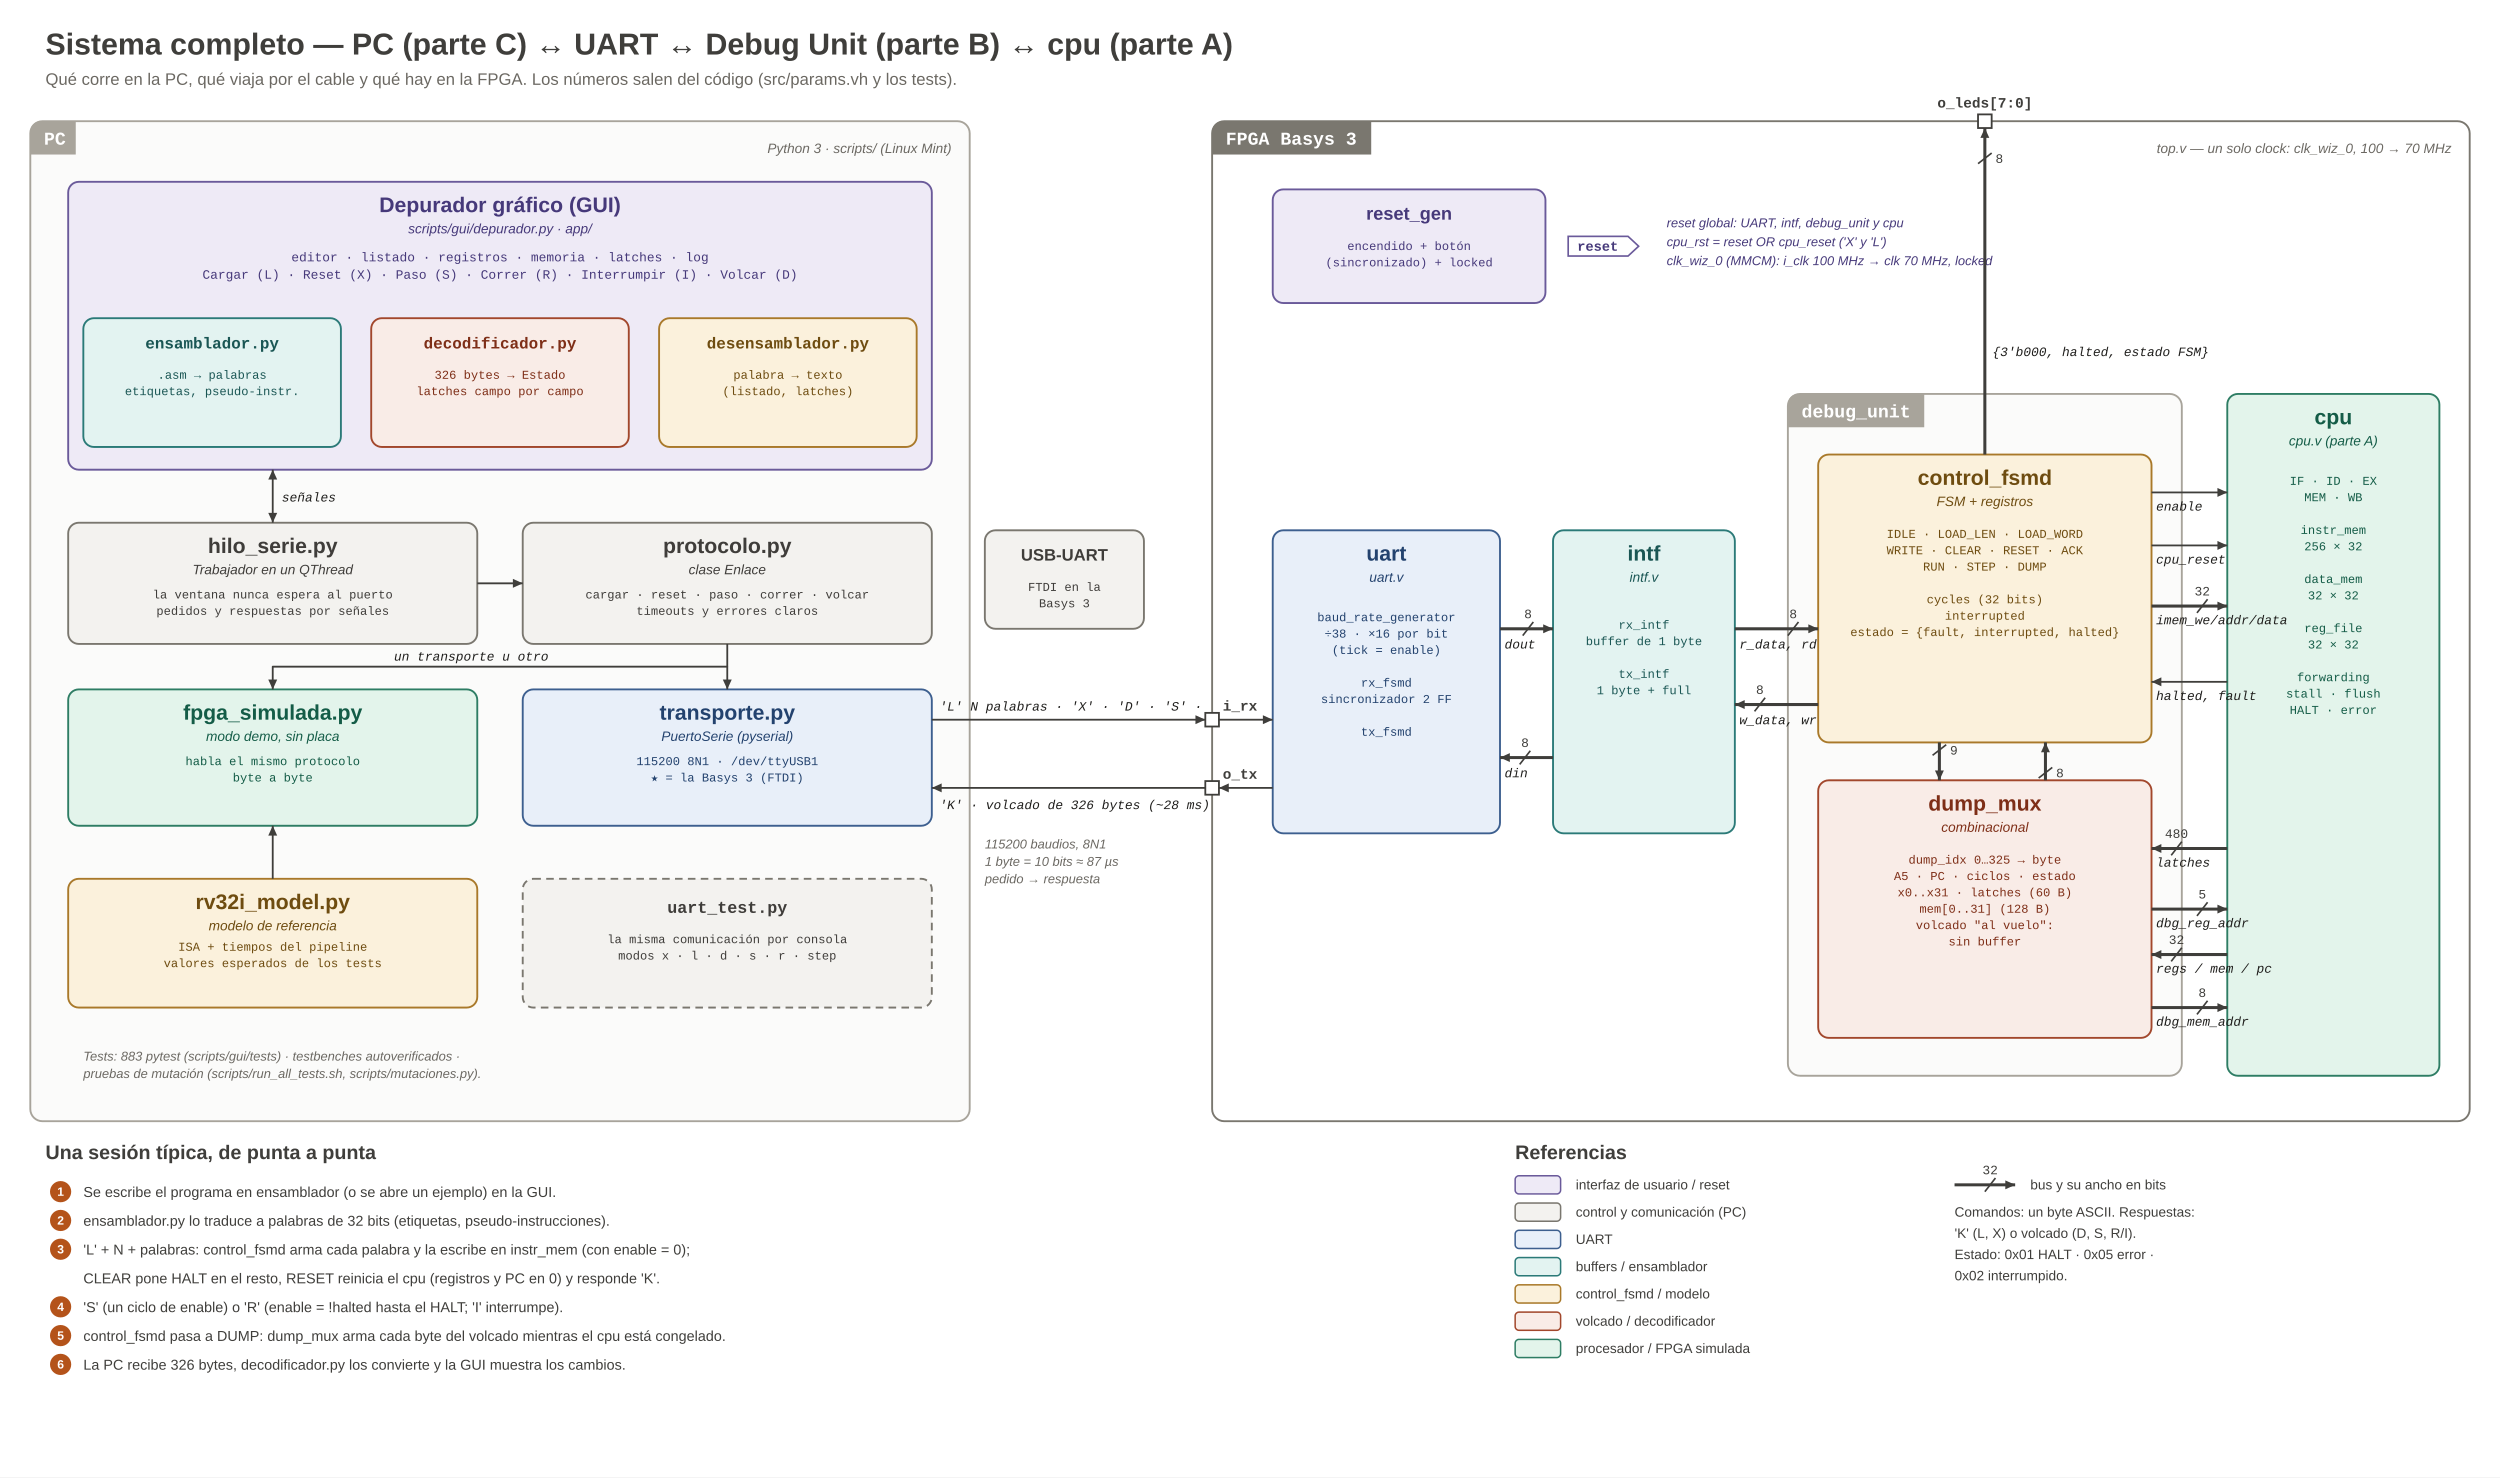
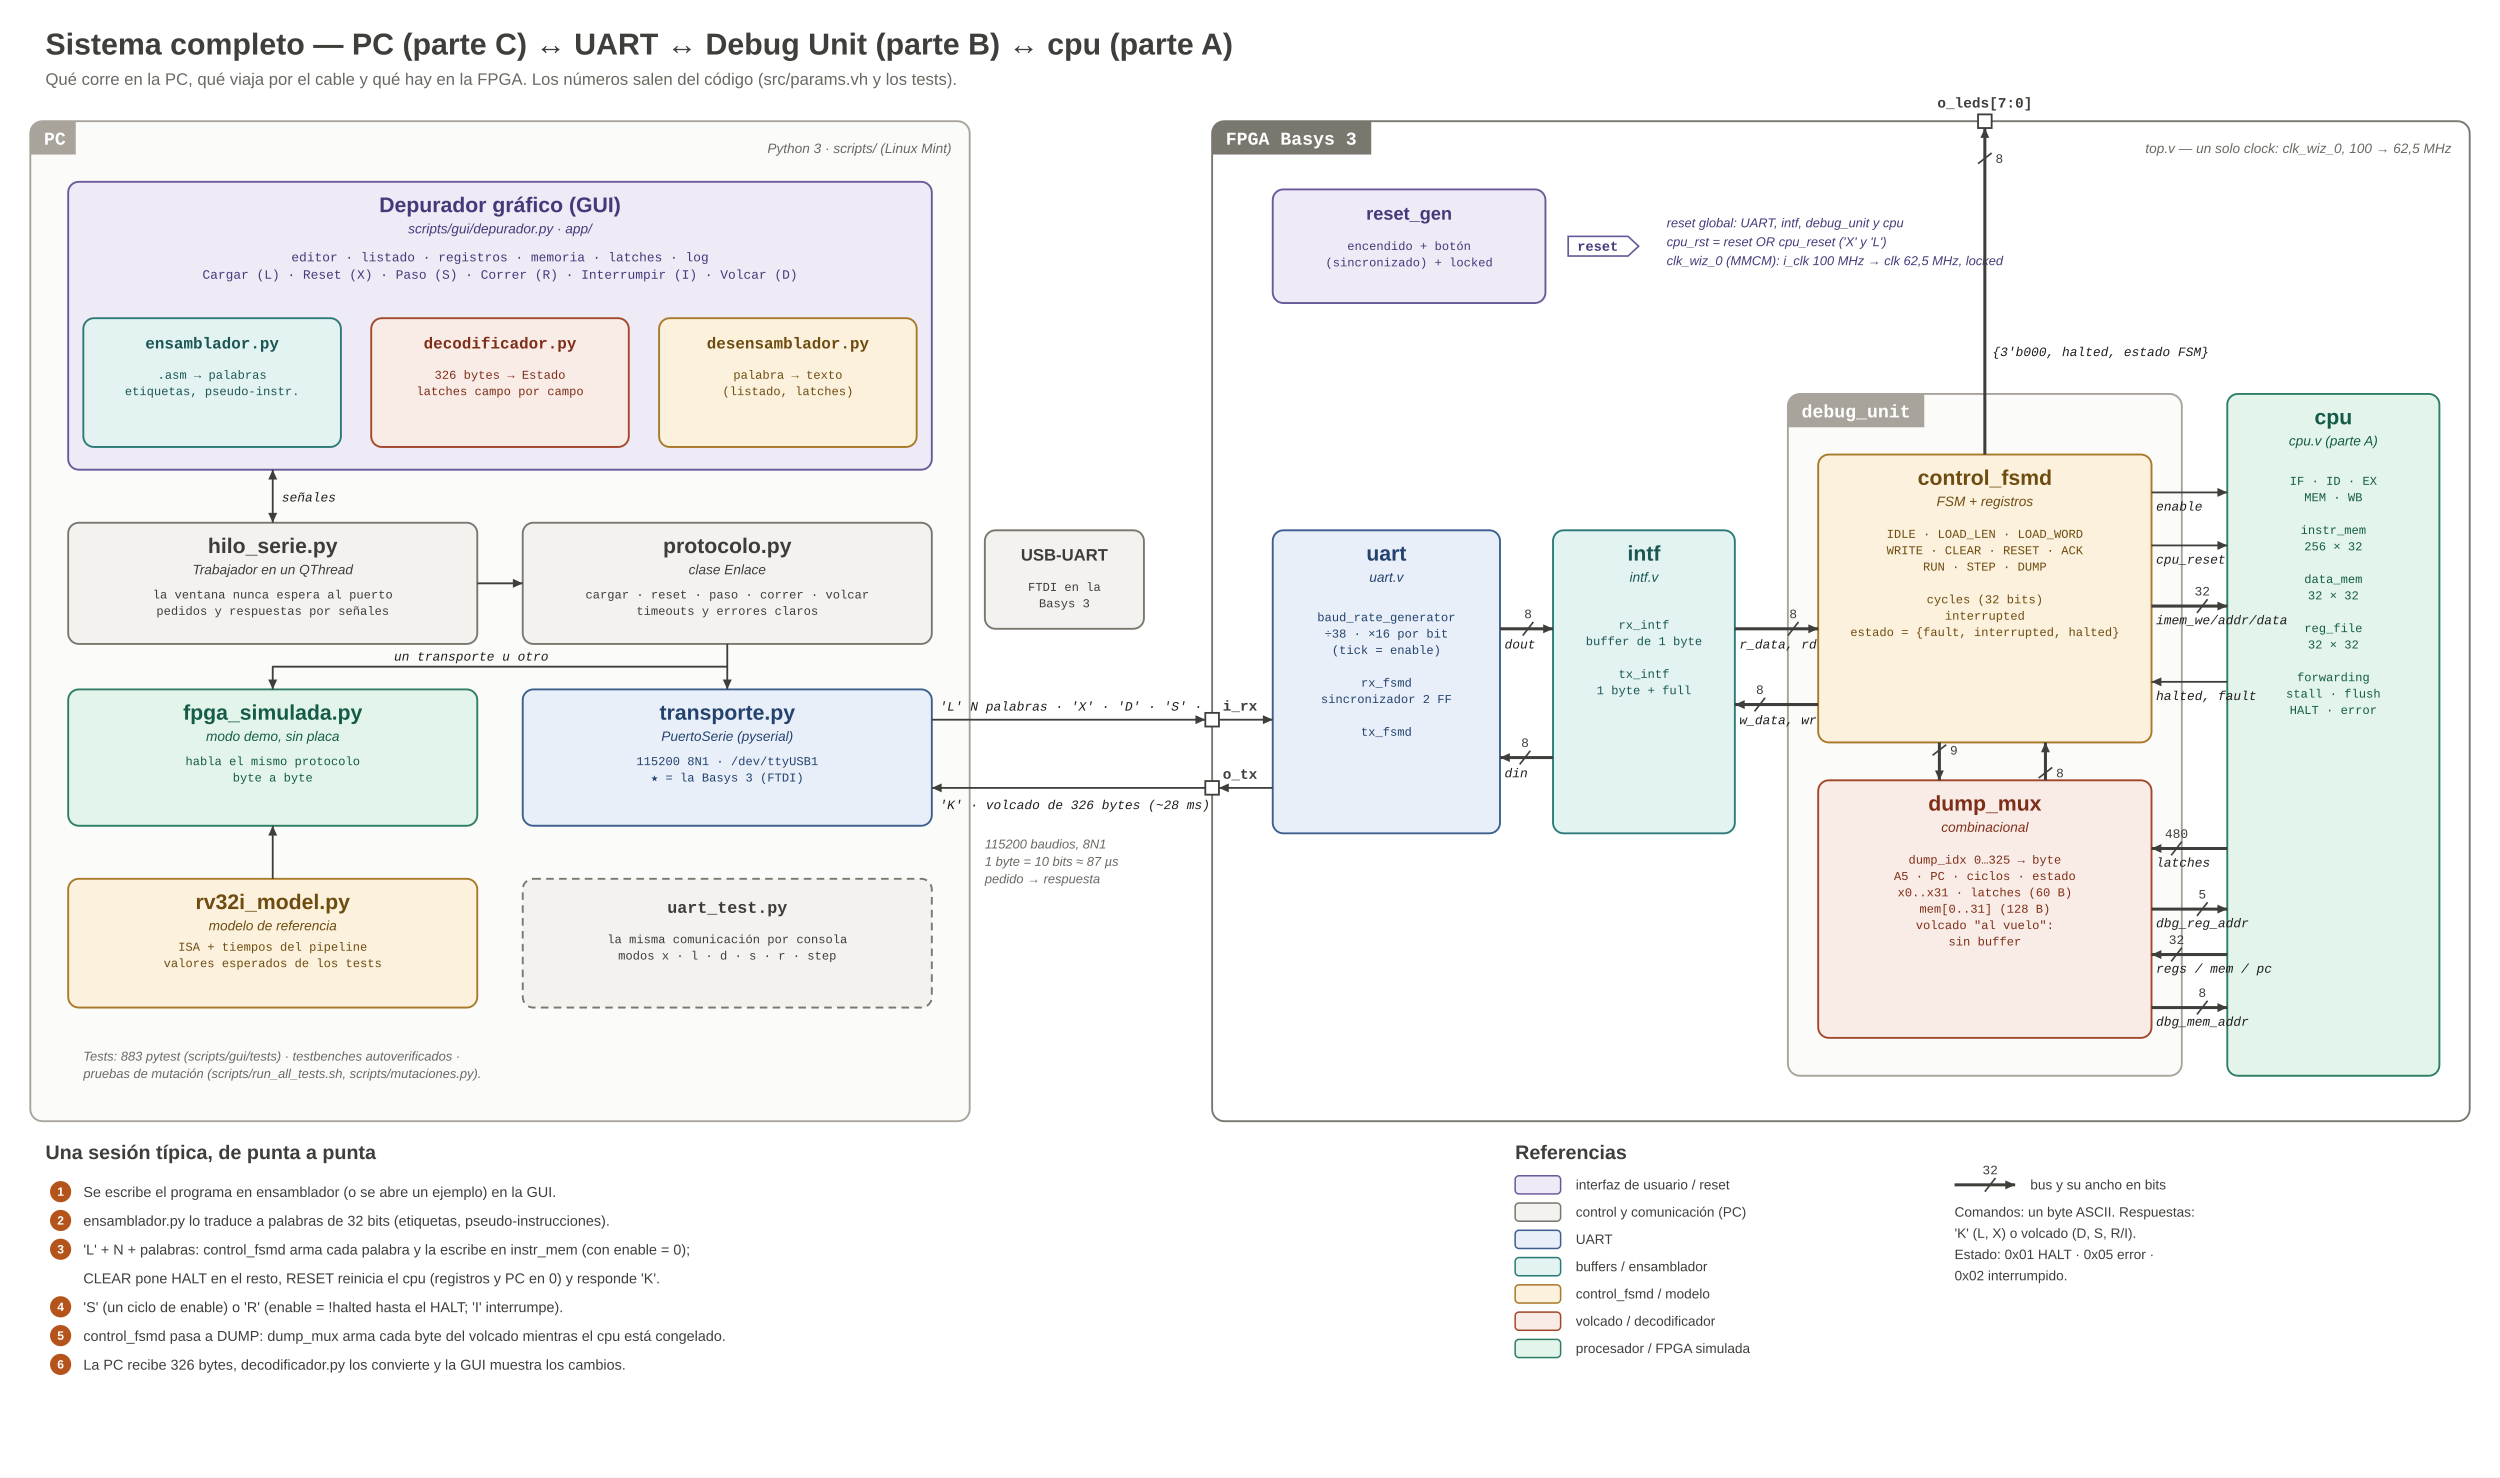
<svg xmlns="http://www.w3.org/2000/svg" width="3300" height="1950" viewBox="0 0 3300 1950" role="img">
  <rect width="3300" height="1950" fill="#FFFFFF" />
  <text x="60" y="72" font-family="Liberation Sans, Arial, Helvetica, sans-serif" font-size="40" text-anchor="start" fill="#3F3E3B" font-weight="bold">Sistema completo — PC (parte C) ↔ UART ↔ Debug Unit (parte B) ↔ cpu (parte A)</text>
  <text x="60" y="112" font-family="Liberation Sans, Arial, Helvetica, sans-serif" font-size="22" text-anchor="start" fill="#6B6862" font-weight="normal">Qué corre en la PC, qué viaja por el cable y qué hay en la FPGA. Los números salen del código (src/params.vh y los tests).</text>
  <rect x="40" y="160" width="1240" height="1320" rx="16" fill="#FBFBFA" stroke="#A8A49B" stroke-width="2.5" />
  <path d="M 40 176 Q 40 160 56 160 L 100 160 L 100 204 L 40 204 Z" fill="#A8A49B" />
  <text x="58" y="191" font-family="Liberation Mono, DejaVu Sans Mono, monospace" font-size="24" text-anchor="start" fill="#FFFFFF" font-weight="bold">PC</text>
  <text x="1256" y="202" font-family="Liberation Sans, Arial, Helvetica, sans-serif" font-size="18" text-anchor="end" fill="#6B6862" font-weight="normal" font-style="italic">Python 3 · scripts/ (Linux Mint)</text>
  <rect x="90" y="240" width="1140" height="380" rx="14" fill="#EEEAF6" stroke="#6A5A9A" stroke-width="2.5" />
  <text x="660.0" y="280" font-family="Liberation Sans, Arial, Helvetica, sans-serif" font-size="28" text-anchor="middle" fill="#46397A" font-weight="bold">Depurador gráfico (GUI)</text>
  <text x="660.0" y="308" font-family="Liberation Sans, Arial, Helvetica, sans-serif" font-size="18" text-anchor="middle" fill="#46397A" font-weight="normal" font-style="italic">scripts/gui/depurador.py · app/</text>
  <text x="660" y="345.0" font-family="Liberation Mono, DejaVu Sans Mono, monospace" font-size="17" text-anchor="middle" fill="#46397A" font-weight="normal">editor · listado · registros · memoria · latches · log</text>
  <text x="660" y="367.95" font-family="Liberation Mono, DejaVu Sans Mono, monospace" font-size="17" text-anchor="middle" fill="#46397A" font-weight="normal">Cargar (L) · Reset (X) · Paso (S) · Correr (R) · Interrumpir (I) · Volcar (D)</text>
  <rect x="110" y="420" width="340" height="170" rx="14" fill="#E3F3F1" stroke="#2B7A78" stroke-width="2.5" />
  <text x="280" y="460" font-family="Liberation Mono, DejaVu Sans Mono, monospace" font-size="21" text-anchor="middle" fill="#1A5654" font-weight="bold">ensamblador.py</text>
  <text x="280" y="500.0" font-family="Liberation Mono, DejaVu Sans Mono, monospace" font-size="16" text-anchor="middle" fill="#1A5654" font-weight="normal">.asm → palabras</text>
  <text x="280" y="521.6" font-family="Liberation Mono, DejaVu Sans Mono, monospace" font-size="16" text-anchor="middle" fill="#1A5654" font-weight="normal">etiquetas, pseudo-instr.</text>
  <rect x="490" y="420" width="340" height="170" rx="14" fill="#F9ECE7" stroke="#A2472C" stroke-width="2.5" />
  <text x="660" y="460" font-family="Liberation Mono, DejaVu Sans Mono, monospace" font-size="21" text-anchor="middle" fill="#7E2E17" font-weight="bold">decodificador.py</text>
  <text x="660" y="500.0" font-family="Liberation Mono, DejaVu Sans Mono, monospace" font-size="16" text-anchor="middle" fill="#7E2E17" font-weight="normal">326 bytes → Estado</text>
  <text x="660" y="521.6" font-family="Liberation Mono, DejaVu Sans Mono, monospace" font-size="16" text-anchor="middle" fill="#7E2E17" font-weight="normal">latches campo por campo</text>
  <rect x="870" y="420" width="340" height="170" rx="14" fill="#FBF1DC" stroke="#A9792A" stroke-width="2.5" />
  <text x="1040" y="460" font-family="Liberation Mono, DejaVu Sans Mono, monospace" font-size="21" text-anchor="middle" fill="#6E4C10" font-weight="bold">desensamblador.py</text>
  <text x="1040" y="500.0" font-family="Liberation Mono, DejaVu Sans Mono, monospace" font-size="16" text-anchor="middle" fill="#6E4C10" font-weight="normal">palabra → texto</text>
  <text x="1040" y="521.6" font-family="Liberation Mono, DejaVu Sans Mono, monospace" font-size="16" text-anchor="middle" fill="#6E4C10" font-weight="normal">(listado, latches)</text>
  <rect x="90" y="690" width="540" height="160" rx="14" fill="#F3F2EF" stroke="#7A776F" stroke-width="2.5" />
  <text x="360.0" y="730" font-family="Liberation Sans, Arial, Helvetica, sans-serif" font-size="28" text-anchor="middle" fill="#3F3D3A" font-weight="bold">hilo_serie.py</text>
  <text x="360.0" y="758" font-family="Liberation Sans, Arial, Helvetica, sans-serif" font-size="18" text-anchor="middle" fill="#3F3D3A" font-weight="normal" font-style="italic">Trabajador en un QThread</text>
  <text x="360" y="790.0" font-family="Liberation Mono, DejaVu Sans Mono, monospace" font-size="16" text-anchor="middle" fill="#3F3D3A" font-weight="normal">la ventana nunca espera al puerto</text>
  <text x="360" y="811.6" font-family="Liberation Mono, DejaVu Sans Mono, monospace" font-size="16" text-anchor="middle" fill="#3F3D3A" font-weight="normal">pedidos y respuestas por señales</text>
  <rect x="690" y="690" width="540" height="160" rx="14" fill="#F3F2EF" stroke="#7A776F" stroke-width="2.5" />
  <text x="960.0" y="730" font-family="Liberation Sans, Arial, Helvetica, sans-serif" font-size="28" text-anchor="middle" fill="#3F3D3A" font-weight="bold">protocolo.py</text>
  <text x="960.0" y="758" font-family="Liberation Sans, Arial, Helvetica, sans-serif" font-size="18" text-anchor="middle" fill="#3F3D3A" font-weight="normal" font-style="italic">clase Enlace</text>
  <text x="960" y="790.0" font-family="Liberation Mono, DejaVu Sans Mono, monospace" font-size="16" text-anchor="middle" fill="#3F3D3A" font-weight="normal">cargar · reset · paso · correr · volcar</text>
  <text x="960" y="811.6" font-family="Liberation Mono, DejaVu Sans Mono, monospace" font-size="16" text-anchor="middle" fill="#3F3D3A" font-weight="normal">timeouts y errores claros</text>
  <rect x="90" y="910" width="540" height="180" rx="14" fill="#E3F4EB" stroke="#2E7D64" stroke-width="2.5" />
  <text x="360.0" y="950" font-family="Liberation Sans, Arial, Helvetica, sans-serif" font-size="28" text-anchor="middle" fill="#145C47" font-weight="bold">fpga_simulada.py</text>
  <text x="360.0" y="978" font-family="Liberation Sans, Arial, Helvetica, sans-serif" font-size="18" text-anchor="middle" fill="#145C47" font-weight="normal" font-style="italic">modo demo, sin placa</text>
  <text x="360" y="1010.0" font-family="Liberation Mono, DejaVu Sans Mono, monospace" font-size="16" text-anchor="middle" fill="#145C47" font-weight="normal">habla el mismo protocolo</text>
  <text x="360" y="1031.6" font-family="Liberation Mono, DejaVu Sans Mono, monospace" font-size="16" text-anchor="middle" fill="#145C47" font-weight="normal">byte a byte</text>
  <rect x="690" y="910" width="540" height="180" rx="14" fill="#E8EFF9" stroke="#3D5F8F" stroke-width="2.5" />
  <text x="960.0" y="950" font-family="Liberation Sans, Arial, Helvetica, sans-serif" font-size="28" text-anchor="middle" fill="#23426E" font-weight="bold">transporte.py</text>
  <text x="960.0" y="978" font-family="Liberation Sans, Arial, Helvetica, sans-serif" font-size="18" text-anchor="middle" fill="#23426E" font-weight="normal" font-style="italic">PuertoSerie (pyserial)</text>
  <text x="960" y="1010.0" font-family="Liberation Mono, DejaVu Sans Mono, monospace" font-size="16" text-anchor="middle" fill="#23426E" font-weight="normal">115200 8N1 · /dev/ttyUSB1</text>
  <text x="960" y="1031.6" font-family="Liberation Mono, DejaVu Sans Mono, monospace" font-size="16" text-anchor="middle" fill="#23426E" font-weight="normal">★ = la Basys 3 (FTDI)</text>
  <rect x="90" y="1160" width="540" height="170" rx="14" fill="#FBF1DC" stroke="#A9792A" stroke-width="2.5" />
  <text x="360.0" y="1200" font-family="Liberation Sans, Arial, Helvetica, sans-serif" font-size="28" text-anchor="middle" fill="#6E4C10" font-weight="bold">rv32i_model.py</text>
  <text x="360.0" y="1228" font-family="Liberation Sans, Arial, Helvetica, sans-serif" font-size="18" text-anchor="middle" fill="#6E4C10" font-weight="normal" font-style="italic">modelo de referencia</text>
  <text x="360" y="1255.0" font-family="Liberation Mono, DejaVu Sans Mono, monospace" font-size="16" text-anchor="middle" fill="#6E4C10" font-weight="normal">ISA + tiempos del pipeline</text>
  <text x="360" y="1276.6" font-family="Liberation Mono, DejaVu Sans Mono, monospace" font-size="16" text-anchor="middle" fill="#6E4C10" font-weight="normal">valores esperados de los tests</text>
  <rect x="690" y="1160" width="540" height="170" rx="14" fill="#F3F2EF" stroke="#7A776F" stroke-width="2.5" stroke-dasharray="10 7" />
  <text x="960" y="1205" font-family="Liberation Mono, DejaVu Sans Mono, monospace" font-size="22" text-anchor="middle" fill="#3F3D3A" font-weight="bold">uart_test.py</text>
  <text x="960" y="1245.0" font-family="Liberation Mono, DejaVu Sans Mono, monospace" font-size="16" text-anchor="middle" fill="#3F3D3A" font-weight="normal">la misma comunicación por consola</text>
  <text x="960" y="1266.6" font-family="Liberation Mono, DejaVu Sans Mono, monospace" font-size="16" text-anchor="middle" fill="#3F3D3A" font-weight="normal">modos x · l · d · s · r · step</text>
  <text x="110" y="1400.0" font-family="Liberation Sans, Arial, Helvetica, sans-serif" font-size="17" text-anchor="start" fill="#6B6862" font-weight="normal" font-style="italic">Tests: 883 pytest (scripts/gui/tests) · testbenches autoverificados ·</text>
  <text x="110" y="1422.95" font-family="Liberation Sans, Arial, Helvetica, sans-serif" font-size="17" text-anchor="start" fill="#6B6862" font-weight="normal" font-style="italic">pruebas de mutación (scripts/run_all_tests.sh, scripts/mutaciones.py).</text>
  <polyline points="360,620 360,690" fill="none" stroke="#3F3E3B" stroke-width="2.4" stroke-linejoin="round" />
  <polygon points="360,690 354.1,677 365.9,677" fill="#3F3E3B" />
  <polygon points="360,620 354.1,633 365.9,633" fill="#3F3E3B" />
  <text x="372" y="662" font-family="Liberation Mono, DejaVu Sans Mono, monospace" font-size="17" text-anchor="start" fill="#1F1E1C" font-weight="normal" font-style="italic">señales</text>
  <polyline points="630,770 690,770" fill="none" stroke="#3F3E3B" stroke-width="2.4" stroke-linejoin="round" />
  <polygon points="690,770 677,764.1 677,775.9" fill="#3F3E3B" />
  <polyline points="960,850 960,880 360,880 360,910" fill="none" stroke="#3F3E3B" stroke-width="2.4" stroke-linejoin="round" />
  <polygon points="360,910 354.1,897 365.9,897" fill="#3F3E3B" />
  <text x="520" y="872" font-family="Liberation Mono, DejaVu Sans Mono, monospace" font-size="17" text-anchor="start" fill="#1F1E1C" font-weight="normal" font-style="italic">un transporte u otro</text>
  <polyline points="960,880 960,910" fill="none" stroke="#3F3E3B" stroke-width="2.4" stroke-linejoin="round" />
  <polygon points="960,910 954.1,897 965.9,897" fill="#3F3E3B" />
  <polyline points="360,1160 360,1090" fill="none" stroke="#3F3E3B" stroke-width="2.4" stroke-linejoin="round" />
  <polygon points="360,1090 354.1,1103 365.9,1103" fill="#3F3E3B" />
  <polyline points="1230,950 1591,950" fill="none" stroke="#3F3E3B" stroke-width="2.4" stroke-linejoin="round" />
  <polygon points="1591,950 1578,944.1 1578,955.9" fill="#3F3E3B" />
  <text x="1240" y="938" font-family="Liberation Mono, DejaVu Sans Mono, monospace" font-size="17" text-anchor="start" fill="#1F1E1C" font-weight="normal" font-style="italic">'L' N palabras · 'X' · 'D' · 'S' · 'R' · 'I'</text>
  <polyline points="1591,1040 1230,1040" fill="none" stroke="#3F3E3B" stroke-width="2.4" stroke-linejoin="round" />
  <polygon points="1230,1040 1243,1034.1 1243,1045.9" fill="#3F3E3B" />
  <text x="1240" y="1068" font-family="Liberation Mono, DejaVu Sans Mono, monospace" font-size="17" text-anchor="start" fill="#1F1E1C" font-weight="normal" font-style="italic">'K' · volcado de 326 bytes (~28 ms)</text>
  <rect x="1300" y="700" width="210" height="130" rx="14" fill="#F3F2EF" stroke="#7A776F" stroke-width="2.5" />
  <text x="1405.0" y="740" font-family="Liberation Sans, Arial, Helvetica, sans-serif" font-size="22" text-anchor="middle" fill="#3F3D3A" font-weight="bold">USB-UART</text>
  <text x="1405" y="780.0" font-family="Liberation Mono, DejaVu Sans Mono, monospace" font-size="16" text-anchor="middle" fill="#3F3D3A" font-weight="normal">FTDI en la</text>
  <text x="1405" y="801.6" font-family="Liberation Mono, DejaVu Sans Mono, monospace" font-size="16" text-anchor="middle" fill="#3F3D3A" font-weight="normal">Basys 3</text>
  <text x="1300" y="1120.0" font-family="Liberation Sans, Arial, Helvetica, sans-serif" font-size="17" text-anchor="start" fill="#6B6862" font-weight="normal" font-style="italic">115200 baudios, 8N1</text>
  <text x="1300" y="1142.95" font-family="Liberation Sans, Arial, Helvetica, sans-serif" font-size="17" text-anchor="start" fill="#6B6862" font-weight="normal" font-style="italic">1 byte = 10 bits ≈ 87 µs</text>
  <text x="1300" y="1165.9" font-family="Liberation Sans, Arial, Helvetica, sans-serif" font-size="17" text-anchor="start" fill="#6B6862" font-weight="normal" font-style="italic">pedido → respuesta</text>
  <rect x="1600" y="160" width="1660" height="1320" rx="16" fill="#FFFFFF" stroke="#7A776F" stroke-width="2.5" />
  <path d="M 1600 176 Q 1600 160 1616 160 L 1810 160 L 1810 204 L 1600 204 Z" fill="#7A776F" />
  <text x="1618" y="191" font-family="Liberation Mono, DejaVu Sans Mono, monospace" font-size="24" text-anchor="start" fill="#FFFFFF" font-weight="bold">FPGA Basys 3</text>
-   <text x="3236" y="202" font-family="Liberation Sans, Arial, Helvetica, sans-serif" font-size="18" text-anchor="end" fill="#6B6862" font-weight="normal" font-style="italic">top.v — un solo clock: clk_wiz_0, 100 → 70 MHz</text>
+   <text x="3236" y="202" font-family="Liberation Sans, Arial, Helvetica, sans-serif" font-size="18" text-anchor="end" fill="#6B6862" font-weight="normal" font-style="italic">top.v — un solo clock: clk_wiz_0, 100 → 62,5 MHz</text>
  <rect x="1591" y="941" width="18" height="18" fill="#FFFFFF" stroke="#3F3E3B" stroke-width="2.4" />
  <text x="1614" y="938" font-family="Liberation Mono, DejaVu Sans Mono, monospace" font-size="19" text-anchor="start" fill="#3F3E3B" font-weight="bold">i_rx</text>
  <rect x="1591" y="1031" width="18" height="18" fill="#FFFFFF" stroke="#3F3E3B" stroke-width="2.4" />
  <text x="1614" y="1028" font-family="Liberation Mono, DejaVu Sans Mono, monospace" font-size="19" text-anchor="start" fill="#3F3E3B" font-weight="bold">o_tx</text>
  <rect x="1680" y="250" width="360" height="150" rx="14" fill="#EEEAF6" stroke="#6A5A9A" stroke-width="2.5" />
  <text x="1860.0" y="290" font-family="Liberation Sans, Arial, Helvetica, sans-serif" font-size="24" text-anchor="middle" fill="#46397A" font-weight="bold">reset_gen</text>
  <text x="1860" y="330.0" font-family="Liberation Mono, DejaVu Sans Mono, monospace" font-size="16" text-anchor="middle" fill="#46397A" font-weight="normal">encendido + botón</text>
  <text x="1860" y="351.6" font-family="Liberation Mono, DejaVu Sans Mono, monospace" font-size="16" text-anchor="middle" fill="#46397A" font-weight="normal">(sincronizado) + locked</text>
  <polygon points="2070,312 2149,312 2163,325 2149,338 2070,338" fill="#FFFFFF" stroke="#6A5A9A" stroke-width="2.2" />
  <text x="2082" y="331" font-family="Liberation Mono, DejaVu Sans Mono, monospace" font-size="18" text-anchor="start" fill="#46397A" font-weight="bold">reset</text>
  <text x="2200" y="300" font-family="Liberation Sans, Arial, Helvetica, sans-serif" font-size="17" text-anchor="start" fill="#46397A" font-weight="normal" font-style="italic">reset global: UART, intf, debug_unit y cpu</text>
  <text x="2200" y="325" font-family="Liberation Sans, Arial, Helvetica, sans-serif" font-size="17" text-anchor="start" fill="#46397A" font-weight="normal" font-style="italic">cpu_rst = reset OR cpu_reset ('X' y 'L')</text>
-   <text x="2200" y="350" font-family="Liberation Sans, Arial, Helvetica, sans-serif" font-size="17" text-anchor="start" fill="#46397A" font-weight="normal" font-style="italic">clk_wiz_0 (MMCM): i_clk 100 MHz → clk 70 MHz, locked</text>
+   <text x="2200" y="350" font-family="Liberation Sans, Arial, Helvetica, sans-serif" font-size="17" text-anchor="start" fill="#46397A" font-weight="normal" font-style="italic">clk_wiz_0 (MMCM): i_clk 100 MHz → clk 62,5 MHz, locked</text>
  <rect x="1680" y="700" width="300" height="400" rx="14" fill="#E8EFF9" stroke="#3D5F8F" stroke-width="2.5" />
  <text x="1830.0" y="740" font-family="Liberation Sans, Arial, Helvetica, sans-serif" font-size="28" text-anchor="middle" fill="#23426E" font-weight="bold">uart</text>
  <text x="1830.0" y="768" font-family="Liberation Sans, Arial, Helvetica, sans-serif" font-size="18" text-anchor="middle" fill="#23426E" font-weight="normal" font-style="italic">uart.v</text>
  <text x="1830" y="820.0" font-family="Liberation Mono, DejaVu Sans Mono, monospace" font-size="16" text-anchor="middle" fill="#23426E" font-weight="normal">baud_rate_generator</text>
  <text x="1830" y="841.6" font-family="Liberation Mono, DejaVu Sans Mono, monospace" font-size="16" text-anchor="middle" fill="#23426E" font-weight="normal">÷38 · ×16 por bit</text>
  <text x="1830" y="863.2" font-family="Liberation Mono, DejaVu Sans Mono, monospace" font-size="16" text-anchor="middle" fill="#23426E" font-weight="normal">(tick = enable)</text>
  <text x="1830" y="884.8" font-family="Liberation Mono, DejaVu Sans Mono, monospace" font-size="16" text-anchor="middle" fill="#23426E" font-weight="normal" />
  <text x="1830" y="906.4" font-family="Liberation Mono, DejaVu Sans Mono, monospace" font-size="16" text-anchor="middle" fill="#23426E" font-weight="normal">rx_fsmd</text>
  <text x="1830" y="928.0" font-family="Liberation Mono, DejaVu Sans Mono, monospace" font-size="16" text-anchor="middle" fill="#23426E" font-weight="normal">sincronizador 2 FF</text>
  <text x="1830" y="949.6" font-family="Liberation Mono, DejaVu Sans Mono, monospace" font-size="16" text-anchor="middle" fill="#23426E" font-weight="normal" />
  <text x="1830" y="971.2" font-family="Liberation Mono, DejaVu Sans Mono, monospace" font-size="16" text-anchor="middle" fill="#23426E" font-weight="normal">tx_fsmd</text>
  <polyline points="1609,950 1680,950" fill="none" stroke="#3F3E3B" stroke-width="2.4" stroke-linejoin="round" />
  <polygon points="1680,950 1667,944.1 1667,955.9" fill="#3F3E3B" />
  <polyline points="1680,1040 1609,1040" fill="none" stroke="#3F3E3B" stroke-width="2.4" stroke-linejoin="round" />
  <polygon points="1609,1040 1622,1034.1 1622,1045.9" fill="#3F3E3B" />
  <rect x="2050" y="700" width="240" height="400" rx="14" fill="#E3F3F1" stroke="#2B7A78" stroke-width="2.5" />
  <text x="2170.0" y="740" font-family="Liberation Sans, Arial, Helvetica, sans-serif" font-size="28" text-anchor="middle" fill="#1A5654" font-weight="bold">intf</text>
  <text x="2170.0" y="768" font-family="Liberation Sans, Arial, Helvetica, sans-serif" font-size="18" text-anchor="middle" fill="#1A5654" font-weight="normal" font-style="italic">intf.v</text>
  <text x="2170" y="830.0" font-family="Liberation Mono, DejaVu Sans Mono, monospace" font-size="16" text-anchor="middle" fill="#1A5654" font-weight="normal">rx_intf</text>
  <text x="2170" y="851.6" font-family="Liberation Mono, DejaVu Sans Mono, monospace" font-size="16" text-anchor="middle" fill="#1A5654" font-weight="normal">buffer de 1 byte</text>
  <text x="2170" y="873.2" font-family="Liberation Mono, DejaVu Sans Mono, monospace" font-size="16" text-anchor="middle" fill="#1A5654" font-weight="normal" />
  <text x="2170" y="894.8" font-family="Liberation Mono, DejaVu Sans Mono, monospace" font-size="16" text-anchor="middle" fill="#1A5654" font-weight="normal">tx_intf</text>
  <text x="2170" y="916.4" font-family="Liberation Mono, DejaVu Sans Mono, monospace" font-size="16" text-anchor="middle" fill="#1A5654" font-weight="normal">1 byte + full</text>
  <polyline points="1980,830 2050,830" fill="none" stroke="#3F3E3B" stroke-width="4" stroke-linejoin="round" />
  <polygon points="2050,830 2037,824.1 2037,835.9" fill="#3F3E3B" />
  <line x1="2010" y1="839" x2="2024" y2="821" stroke="#3F3E3B" stroke-width="2.2" />
  <text x="2017" y="816" font-family="Liberation Mono, DejaVu Sans Mono, monospace" font-size="17" text-anchor="middle" fill="#3F3E3B" font-weight="normal">8</text>
  <text x="1986" y="856" font-family="Liberation Mono, DejaVu Sans Mono, monospace" font-size="17" text-anchor="start" fill="#1F1E1C" font-weight="normal" font-style="italic">dout</text>
  <polyline points="2050,1000 1980,1000" fill="none" stroke="#3F3E3B" stroke-width="4" stroke-linejoin="round" />
  <polygon points="1980,1000 1993,994.1 1993,1005.9" fill="#3F3E3B" />
  <line x1="2006" y1="1009" x2="2020" y2="991" stroke="#3F3E3B" stroke-width="2.2" />
  <text x="2013" y="986" font-family="Liberation Mono, DejaVu Sans Mono, monospace" font-size="17" text-anchor="middle" fill="#3F3E3B" font-weight="normal">8</text>
  <text x="1986" y="1026" font-family="Liberation Mono, DejaVu Sans Mono, monospace" font-size="17" text-anchor="start" fill="#1F1E1C" font-weight="normal" font-style="italic">din</text>
  <rect x="2360" y="520" width="520" height="900" rx="16" fill="#FBFBFA" stroke="#A8A49B" stroke-width="2.5" />
  <path d="M 2360 536 Q 2360 520 2376 520 L 2540 520 L 2540 564 L 2360 564 Z" fill="#A8A49B" />
  <text x="2378" y="551" font-family="Liberation Mono, DejaVu Sans Mono, monospace" font-size="24" text-anchor="start" fill="#FFFFFF" font-weight="bold">debug_unit</text>
  <rect x="2400" y="600" width="440" height="380" rx="14" fill="#FBF1DC" stroke="#A9792A" stroke-width="2.5" />
  <text x="2620.0" y="640" font-family="Liberation Sans, Arial, Helvetica, sans-serif" font-size="28" text-anchor="middle" fill="#6E4C10" font-weight="bold">control_fsmd</text>
  <text x="2620.0" y="668" font-family="Liberation Sans, Arial, Helvetica, sans-serif" font-size="18" text-anchor="middle" fill="#6E4C10" font-weight="normal" font-style="italic">FSM + registros</text>
  <text x="2620" y="710.0" font-family="Liberation Mono, DejaVu Sans Mono, monospace" font-size="16" text-anchor="middle" fill="#6E4C10" font-weight="normal">IDLE · LOAD_LEN · LOAD_WORD</text>
  <text x="2620" y="731.6" font-family="Liberation Mono, DejaVu Sans Mono, monospace" font-size="16" text-anchor="middle" fill="#6E4C10" font-weight="normal">WRITE · CLEAR · RESET · ACK</text>
  <text x="2620" y="753.2" font-family="Liberation Mono, DejaVu Sans Mono, monospace" font-size="16" text-anchor="middle" fill="#6E4C10" font-weight="normal">RUN · STEP · DUMP</text>
  <text x="2620" y="774.8" font-family="Liberation Mono, DejaVu Sans Mono, monospace" font-size="16" text-anchor="middle" fill="#6E4C10" font-weight="normal" />
  <text x="2620" y="796.4" font-family="Liberation Mono, DejaVu Sans Mono, monospace" font-size="16" text-anchor="middle" fill="#6E4C10" font-weight="normal">cycles (32 bits)</text>
  <text x="2620" y="818.0" font-family="Liberation Mono, DejaVu Sans Mono, monospace" font-size="16" text-anchor="middle" fill="#6E4C10" font-weight="normal">interrupted</text>
  <text x="2620" y="839.6" font-family="Liberation Mono, DejaVu Sans Mono, monospace" font-size="16" text-anchor="middle" fill="#6E4C10" font-weight="normal">estado = {fault, interrupted, halted}</text>
  <rect x="2400" y="1030" width="440" height="340" rx="14" fill="#F9ECE7" stroke="#A2472C" stroke-width="2.5" />
  <text x="2620.0" y="1070" font-family="Liberation Sans, Arial, Helvetica, sans-serif" font-size="28" text-anchor="middle" fill="#7E2E17" font-weight="bold">dump_mux</text>
  <text x="2620.0" y="1098" font-family="Liberation Sans, Arial, Helvetica, sans-serif" font-size="18" text-anchor="middle" fill="#7E2E17" font-weight="normal" font-style="italic">combinacional</text>
  <text x="2620" y="1140.0" font-family="Liberation Mono, DejaVu Sans Mono, monospace" font-size="16" text-anchor="middle" fill="#7E2E17" font-weight="normal">dump_idx 0…325 → byte</text>
  <text x="2620" y="1161.6" font-family="Liberation Mono, DejaVu Sans Mono, monospace" font-size="16" text-anchor="middle" fill="#7E2E17" font-weight="normal">A5 · PC · ciclos · estado</text>
  <text x="2620" y="1183.2" font-family="Liberation Mono, DejaVu Sans Mono, monospace" font-size="16" text-anchor="middle" fill="#7E2E17" font-weight="normal">x0..x31 · latches (60 B)</text>
  <text x="2620" y="1204.8" font-family="Liberation Mono, DejaVu Sans Mono, monospace" font-size="16" text-anchor="middle" fill="#7E2E17" font-weight="normal">mem[0..31] (128 B)</text>
  <text x="2620" y="1226.4" font-family="Liberation Mono, DejaVu Sans Mono, monospace" font-size="16" text-anchor="middle" fill="#7E2E17" font-weight="normal">volcado "al vuelo":</text>
  <text x="2620" y="1248.0" font-family="Liberation Mono, DejaVu Sans Mono, monospace" font-size="16" text-anchor="middle" fill="#7E2E17" font-weight="normal">sin buffer</text>
  <polyline points="2290,830 2400,830" fill="none" stroke="#3F3E3B" stroke-width="4" stroke-linejoin="round" />
  <polygon points="2400,830 2387,824.1 2387,835.9" fill="#3F3E3B" />
  <line x1="2360" y1="839" x2="2374" y2="821" stroke="#3F3E3B" stroke-width="2.2" />
  <text x="2367" y="816" font-family="Liberation Mono, DejaVu Sans Mono, monospace" font-size="17" text-anchor="middle" fill="#3F3E3B" font-weight="normal">8</text>
  <text x="2296" y="856" font-family="Liberation Mono, DejaVu Sans Mono, monospace" font-size="17" text-anchor="start" fill="#1F1E1C" font-weight="normal" font-style="italic">r_data, rd</text>
  <polyline points="2400,930 2290,930" fill="none" stroke="#3F3E3B" stroke-width="4" stroke-linejoin="round" />
  <polygon points="2290,930 2303,924.1 2303,935.9" fill="#3F3E3B" />
  <line x1="2316" y1="939" x2="2330" y2="921" stroke="#3F3E3B" stroke-width="2.2" />
  <text x="2323" y="916" font-family="Liberation Mono, DejaVu Sans Mono, monospace" font-size="17" text-anchor="middle" fill="#3F3E3B" font-weight="normal">8</text>
  <text x="2296" y="956" font-family="Liberation Mono, DejaVu Sans Mono, monospace" font-size="17" text-anchor="start" fill="#1F1E1C" font-weight="normal" font-style="italic">w_data, wr</text>
  <polyline points="2560,980 2560,1030" fill="none" stroke="#3F3E3B" stroke-width="4" stroke-linejoin="round" />
  <polygon points="2560,1030 2554.1,1017 2565.9,1017" fill="#3F3E3B" />
  <line x1="2551" y1="997" x2="2569" y2="983" stroke="#3F3E3B" stroke-width="2.2" />
  <text x="2574" y="996" font-family="Liberation Mono, DejaVu Sans Mono, monospace" font-size="17" text-anchor="start" fill="#3F3E3B" font-weight="normal">9</text>
  <polyline points="2700,1030 2700,980" fill="none" stroke="#3F3E3B" stroke-width="4" stroke-linejoin="round" />
  <polygon points="2700,980 2694.1,993 2705.9,993" fill="#3F3E3B" />
  <line x1="2691" y1="1027" x2="2709" y2="1013" stroke="#3F3E3B" stroke-width="2.2" />
  <text x="2714" y="1026" font-family="Liberation Mono, DejaVu Sans Mono, monospace" font-size="17" text-anchor="start" fill="#3F3E3B" font-weight="normal">8</text>
  <rect x="2940" y="520" width="280" height="900" rx="14" fill="#E3F4EB" stroke="#2E7D64" stroke-width="2.5" />
  <text x="3080.0" y="560" font-family="Liberation Sans, Arial, Helvetica, sans-serif" font-size="28" text-anchor="middle" fill="#145C47" font-weight="bold">cpu</text>
  <text x="3080.0" y="588" font-family="Liberation Sans, Arial, Helvetica, sans-serif" font-size="18" text-anchor="middle" fill="#145C47" font-weight="normal" font-style="italic">cpu.v (parte A)</text>
  <text x="3080" y="640.0" font-family="Liberation Mono, DejaVu Sans Mono, monospace" font-size="16" text-anchor="middle" fill="#145C47" font-weight="normal">IF · ID · EX</text>
  <text x="3080" y="661.6" font-family="Liberation Mono, DejaVu Sans Mono, monospace" font-size="16" text-anchor="middle" fill="#145C47" font-weight="normal">MEM · WB</text>
  <text x="3080" y="683.2" font-family="Liberation Mono, DejaVu Sans Mono, monospace" font-size="16" text-anchor="middle" fill="#145C47" font-weight="normal" />
  <text x="3080" y="704.8" font-family="Liberation Mono, DejaVu Sans Mono, monospace" font-size="16" text-anchor="middle" fill="#145C47" font-weight="normal">instr_mem</text>
  <text x="3080" y="726.4" font-family="Liberation Mono, DejaVu Sans Mono, monospace" font-size="16" text-anchor="middle" fill="#145C47" font-weight="normal">256 × 32</text>
  <text x="3080" y="748.0" font-family="Liberation Mono, DejaVu Sans Mono, monospace" font-size="16" text-anchor="middle" fill="#145C47" font-weight="normal" />
  <text x="3080" y="769.6" font-family="Liberation Mono, DejaVu Sans Mono, monospace" font-size="16" text-anchor="middle" fill="#145C47" font-weight="normal">data_mem</text>
  <text x="3080" y="791.2" font-family="Liberation Mono, DejaVu Sans Mono, monospace" font-size="16" text-anchor="middle" fill="#145C47" font-weight="normal">32 × 32</text>
  <text x="3080" y="812.8" font-family="Liberation Mono, DejaVu Sans Mono, monospace" font-size="16" text-anchor="middle" fill="#145C47" font-weight="normal" />
  <text x="3080" y="834.4" font-family="Liberation Mono, DejaVu Sans Mono, monospace" font-size="16" text-anchor="middle" fill="#145C47" font-weight="normal">reg_file</text>
  <text x="3080" y="856.0" font-family="Liberation Mono, DejaVu Sans Mono, monospace" font-size="16" text-anchor="middle" fill="#145C47" font-weight="normal">32 × 32</text>
  <text x="3080" y="877.6" font-family="Liberation Mono, DejaVu Sans Mono, monospace" font-size="16" text-anchor="middle" fill="#145C47" font-weight="normal" />
  <text x="3080" y="899.2" font-family="Liberation Mono, DejaVu Sans Mono, monospace" font-size="16" text-anchor="middle" fill="#145C47" font-weight="normal">forwarding</text>
  <text x="3080" y="920.8" font-family="Liberation Mono, DejaVu Sans Mono, monospace" font-size="16" text-anchor="middle" fill="#145C47" font-weight="normal">stall · flush</text>
  <text x="3080" y="942.4" font-family="Liberation Mono, DejaVu Sans Mono, monospace" font-size="16" text-anchor="middle" fill="#145C47" font-weight="normal">HALT · error</text>
  <polyline points="2840,650 2940,650" fill="none" stroke="#3F3E3B" stroke-width="2.4" stroke-linejoin="round" />
  <polygon points="2940,650 2927,644.1 2927,655.9" fill="#3F3E3B" />
  <text x="2846" y="674" font-family="Liberation Mono, DejaVu Sans Mono, monospace" font-size="17" text-anchor="start" fill="#1F1E1C" font-weight="normal" font-style="italic">enable</text>
  <polyline points="2840,720 2940,720" fill="none" stroke="#3F3E3B" stroke-width="2.4" stroke-linejoin="round" />
  <polygon points="2940,720 2927,714.1 2927,725.9" fill="#3F3E3B" />
  <text x="2846" y="744" font-family="Liberation Mono, DejaVu Sans Mono, monospace" font-size="17" text-anchor="start" fill="#1F1E1C" font-weight="normal" font-style="italic">cpu_reset</text>
  <polyline points="2840,800 2940,800" fill="none" stroke="#3F3E3B" stroke-width="4" stroke-linejoin="round" />
  <polygon points="2940,800 2927,794.1 2927,805.9" fill="#3F3E3B" />
  <line x1="2900" y1="809" x2="2914" y2="791" stroke="#3F3E3B" stroke-width="2.2" />
  <text x="2907" y="786" font-family="Liberation Mono, DejaVu Sans Mono, monospace" font-size="17" text-anchor="middle" fill="#3F3E3B" font-weight="normal">32</text>
  <text x="2846" y="824" font-family="Liberation Mono, DejaVu Sans Mono, monospace" font-size="17" text-anchor="start" fill="#1F1E1C" font-weight="normal" font-style="italic">imem_we/addr/data</text>
  <polyline points="2940,900 2840,900" fill="none" stroke="#3F3E3B" stroke-width="2.4" stroke-linejoin="round" />
  <polygon points="2840,900 2853,894.1 2853,905.9" fill="#3F3E3B" />
  <text x="2846" y="924" font-family="Liberation Mono, DejaVu Sans Mono, monospace" font-size="17" text-anchor="start" fill="#1F1E1C" font-weight="normal" font-style="italic">halted, fault</text>
  <polyline points="2940,1120 2840,1120" fill="none" stroke="#3F3E3B" stroke-width="4" stroke-linejoin="round" />
  <polygon points="2840,1120 2853,1114.1 2853,1125.9" fill="#3F3E3B" />
  <line x1="2866" y1="1129" x2="2880" y2="1111" stroke="#3F3E3B" stroke-width="2.2" />
  <text x="2873" y="1106" font-family="Liberation Mono, DejaVu Sans Mono, monospace" font-size="17" text-anchor="middle" fill="#3F3E3B" font-weight="normal">480</text>
  <text x="2846" y="1144" font-family="Liberation Mono, DejaVu Sans Mono, monospace" font-size="17" text-anchor="start" fill="#1F1E1C" font-weight="normal" font-style="italic">latches</text>
  <polyline points="2840,1200 2940,1200" fill="none" stroke="#3F3E3B" stroke-width="4" stroke-linejoin="round" />
  <polygon points="2940,1200 2927,1194.1 2927,1205.9" fill="#3F3E3B" />
  <line x1="2900" y1="1209" x2="2914" y2="1191" stroke="#3F3E3B" stroke-width="2.2" />
  <text x="2907" y="1186" font-family="Liberation Mono, DejaVu Sans Mono, monospace" font-size="17" text-anchor="middle" fill="#3F3E3B" font-weight="normal">5</text>
  <text x="2846" y="1224" font-family="Liberation Mono, DejaVu Sans Mono, monospace" font-size="17" text-anchor="start" fill="#1F1E1C" font-weight="normal" font-style="italic">dbg_reg_addr</text>
  <polyline points="2940,1260 2840,1260" fill="none" stroke="#3F3E3B" stroke-width="4" stroke-linejoin="round" />
  <polygon points="2840,1260 2853,1254.1 2853,1265.9" fill="#3F3E3B" />
  <line x1="2866" y1="1269" x2="2880" y2="1251" stroke="#3F3E3B" stroke-width="2.2" />
  <text x="2873" y="1246" font-family="Liberation Mono, DejaVu Sans Mono, monospace" font-size="17" text-anchor="middle" fill="#3F3E3B" font-weight="normal">32</text>
  <text x="2846" y="1284" font-family="Liberation Mono, DejaVu Sans Mono, monospace" font-size="17" text-anchor="start" fill="#1F1E1C" font-weight="normal" font-style="italic">regs / mem / pc</text>
  <polyline points="2840,1330 2940,1330" fill="none" stroke="#3F3E3B" stroke-width="4" stroke-linejoin="round" />
  <polygon points="2940,1330 2927,1324.1 2927,1335.9" fill="#3F3E3B" />
  <line x1="2900" y1="1339" x2="2914" y2="1321" stroke="#3F3E3B" stroke-width="2.2" />
  <text x="2907" y="1316" font-family="Liberation Mono, DejaVu Sans Mono, monospace" font-size="17" text-anchor="middle" fill="#3F3E3B" font-weight="normal">8</text>
  <text x="2846" y="1354" font-family="Liberation Mono, DejaVu Sans Mono, monospace" font-size="17" text-anchor="start" fill="#1F1E1C" font-weight="normal" font-style="italic">dbg_mem_addr</text>
  <rect x="2611" y="151" width="18" height="18" fill="#FFFFFF" stroke="#3F3E3B" stroke-width="2.4" />
  <text x="2620" y="142" font-family="Liberation Mono, DejaVu Sans Mono, monospace" font-size="19" text-anchor="middle" fill="#3F3E3B" font-weight="bold">o_leds[7:0]</text>
  <polyline points="2620,600 2620,169" fill="none" stroke="#3F3E3B" stroke-width="4" stroke-linejoin="round" />
  <polygon points="2620,169 2614.1,182 2625.9,182" fill="#3F3E3B" />
  <line x1="2611" y1="216" x2="2629" y2="202" stroke="#3F3E3B" stroke-width="2.2" />
  <text x="2634" y="215" font-family="Liberation Mono, DejaVu Sans Mono, monospace" font-size="17" text-anchor="start" fill="#3F3E3B" font-weight="normal">8</text>
  <text x="2630" y="470" font-family="Liberation Mono, DejaVu Sans Mono, monospace" font-size="17" text-anchor="start" fill="#1F1E1C" font-weight="normal" font-style="italic">{3'b000, halted, estado FSM}</text>
  <text x="60" y="1530" font-family="Liberation Sans, Arial, Helvetica, sans-serif" font-size="26" text-anchor="start" fill="#3F3E3B" font-weight="bold">Una sesión típica, de punta a punta</text>
  <circle cx="80" cy="1573" r="14" fill="#B4531A" />
  <text x="80" y="1578.5" font-family="Liberation Sans, Arial, Helvetica, sans-serif" font-size="16" text-anchor="middle" fill="#FFFFFF" font-weight="bold">1</text>
  <text x="110" y="1580" font-family="Liberation Sans, Arial, Helvetica, sans-serif" font-size="19" text-anchor="start" fill="#3F3E3B" font-weight="normal">Se escribe el programa en ensamblador (o se abre un ejemplo) en la GUI.</text>
  <circle cx="80" cy="1611" r="14" fill="#B4531A" />
  <text x="80" y="1616.5" font-family="Liberation Sans, Arial, Helvetica, sans-serif" font-size="16" text-anchor="middle" fill="#FFFFFF" font-weight="bold">2</text>
  <text x="110" y="1618" font-family="Liberation Sans, Arial, Helvetica, sans-serif" font-size="19" text-anchor="start" fill="#3F3E3B" font-weight="normal">ensamblador.py lo traduce a palabras de 32 bits (etiquetas, pseudo-instrucciones).</text>
  <circle cx="80" cy="1649" r="14" fill="#B4531A" />
  <text x="80" y="1654.5" font-family="Liberation Sans, Arial, Helvetica, sans-serif" font-size="16" text-anchor="middle" fill="#FFFFFF" font-weight="bold">3</text>
  <text x="110" y="1656" font-family="Liberation Sans, Arial, Helvetica, sans-serif" font-size="19" text-anchor="start" fill="#3F3E3B" font-weight="normal">'L' + N + palabras: control_fsmd arma cada palabra y la escribe en instr_mem (con enable = 0);</text>
  <text x="110" y="1694" font-family="Liberation Sans, Arial, Helvetica, sans-serif" font-size="19" text-anchor="start" fill="#3F3E3B" font-weight="normal">CLEAR pone HALT en el resto, RESET reinicia el cpu (registros y PC en 0) y responde 'K'.</text>
  <circle cx="80" cy="1725" r="14" fill="#B4531A" />
  <text x="80" y="1730.5" font-family="Liberation Sans, Arial, Helvetica, sans-serif" font-size="16" text-anchor="middle" fill="#FFFFFF" font-weight="bold">4</text>
  <text x="110" y="1732" font-family="Liberation Sans, Arial, Helvetica, sans-serif" font-size="19" text-anchor="start" fill="#3F3E3B" font-weight="normal">'S' (un ciclo de enable) o 'R' (enable = !halted hasta el HALT; 'I' interrumpe).</text>
  <circle cx="80" cy="1763" r="14" fill="#B4531A" />
  <text x="80" y="1768.5" font-family="Liberation Sans, Arial, Helvetica, sans-serif" font-size="16" text-anchor="middle" fill="#FFFFFF" font-weight="bold">5</text>
  <text x="110" y="1770" font-family="Liberation Sans, Arial, Helvetica, sans-serif" font-size="19" text-anchor="start" fill="#3F3E3B" font-weight="normal">control_fsmd pasa a DUMP: dump_mux arma cada byte del volcado mientras el cpu está congelado.</text>
  <circle cx="80" cy="1801" r="14" fill="#B4531A" />
  <text x="80" y="1806.5" font-family="Liberation Sans, Arial, Helvetica, sans-serif" font-size="16" text-anchor="middle" fill="#FFFFFF" font-weight="bold">6</text>
  <text x="110" y="1808" font-family="Liberation Sans, Arial, Helvetica, sans-serif" font-size="19" text-anchor="start" fill="#3F3E3B" font-weight="normal">La PC recibe 326 bytes, decodificador.py los convierte y la GUI muestra los cambios.</text>
  <text x="2000" y="1530" font-family="Liberation Sans, Arial, Helvetica, sans-serif" font-size="26" text-anchor="start" fill="#3F3E3B" font-weight="bold">Referencias</text>
  <rect x="2000" y="1552" width="60" height="24" rx="5" fill="#EEEAF6" stroke="#6A5A9A" stroke-width="2" />
  <text x="2080" y="1570" font-family="Liberation Sans, Arial, Helvetica, sans-serif" font-size="18" text-anchor="start" fill="#3F3E3B" font-weight="normal">interfaz de usuario / reset</text>
  <rect x="2000" y="1588" width="60" height="24" rx="5" fill="#F3F2EF" stroke="#7A776F" stroke-width="2" />
  <text x="2080" y="1606" font-family="Liberation Sans, Arial, Helvetica, sans-serif" font-size="18" text-anchor="start" fill="#3F3E3B" font-weight="normal">control y comunicación (PC)</text>
  <rect x="2000" y="1624" width="60" height="24" rx="5" fill="#E8EFF9" stroke="#3D5F8F" stroke-width="2" />
  <text x="2080" y="1642" font-family="Liberation Sans, Arial, Helvetica, sans-serif" font-size="18" text-anchor="start" fill="#3F3E3B" font-weight="normal">UART</text>
  <rect x="2000" y="1660" width="60" height="24" rx="5" fill="#E3F3F1" stroke="#2B7A78" stroke-width="2" />
  <text x="2080" y="1678" font-family="Liberation Sans, Arial, Helvetica, sans-serif" font-size="18" text-anchor="start" fill="#3F3E3B" font-weight="normal">buffers / ensamblador</text>
  <rect x="2000" y="1696" width="60" height="24" rx="5" fill="#FBF1DC" stroke="#A9792A" stroke-width="2" />
  <text x="2080" y="1714" font-family="Liberation Sans, Arial, Helvetica, sans-serif" font-size="18" text-anchor="start" fill="#3F3E3B" font-weight="normal">control_fsmd / modelo</text>
  <rect x="2000" y="1732" width="60" height="24" rx="5" fill="#F9ECE7" stroke="#A2472C" stroke-width="2" />
  <text x="2080" y="1750" font-family="Liberation Sans, Arial, Helvetica, sans-serif" font-size="18" text-anchor="start" fill="#3F3E3B" font-weight="normal">volcado / decodificador</text>
  <rect x="2000" y="1768" width="60" height="24" rx="5" fill="#E3F4EB" stroke="#2E7D64" stroke-width="2" />
  <text x="2080" y="1786" font-family="Liberation Sans, Arial, Helvetica, sans-serif" font-size="18" text-anchor="start" fill="#3F3E3B" font-weight="normal">procesador / FPGA simulada</text>
  <polyline points="2580,1564 2660,1564" fill="none" stroke="#3F3E3B" stroke-width="4" stroke-linejoin="round" />
  <polygon points="2660,1564 2647,1558.1 2647,1569.9" fill="#3F3E3B" />
  <line x1="2620" y1="1573" x2="2634" y2="1555" stroke="#3F3E3B" stroke-width="2.2" />
  <text x="2627" y="1550" font-family="Liberation Mono, DejaVu Sans Mono, monospace" font-size="17" text-anchor="middle" fill="#3F3E3B" font-weight="normal">32</text>
  <text x="2680" y="1570" font-family="Liberation Sans, Arial, Helvetica, sans-serif" font-size="18" text-anchor="start" fill="#3F3E3B" font-weight="normal">bus y su ancho en bits</text>
  <text x="2580" y="1606" font-family="Liberation Sans, Arial, Helvetica, sans-serif" font-size="18" text-anchor="start" fill="#3F3E3B" font-weight="normal">Comandos: un byte ASCII. Respuestas:</text>
  <text x="2580" y="1634" font-family="Liberation Sans, Arial, Helvetica, sans-serif" font-size="18" text-anchor="start" fill="#3F3E3B" font-weight="normal">'K' (L, X) o volcado (D, S, R/I).</text>
  <text x="2580" y="1662" font-family="Liberation Sans, Arial, Helvetica, sans-serif" font-size="18" text-anchor="start" fill="#3F3E3B" font-weight="normal">Estado: 0x01 HALT · 0x05 error ·</text>
  <text x="2580" y="1690" font-family="Liberation Sans, Arial, Helvetica, sans-serif" font-size="18" text-anchor="start" fill="#3F3E3B" font-weight="normal">0x02 interrumpido.</text>
</svg>
